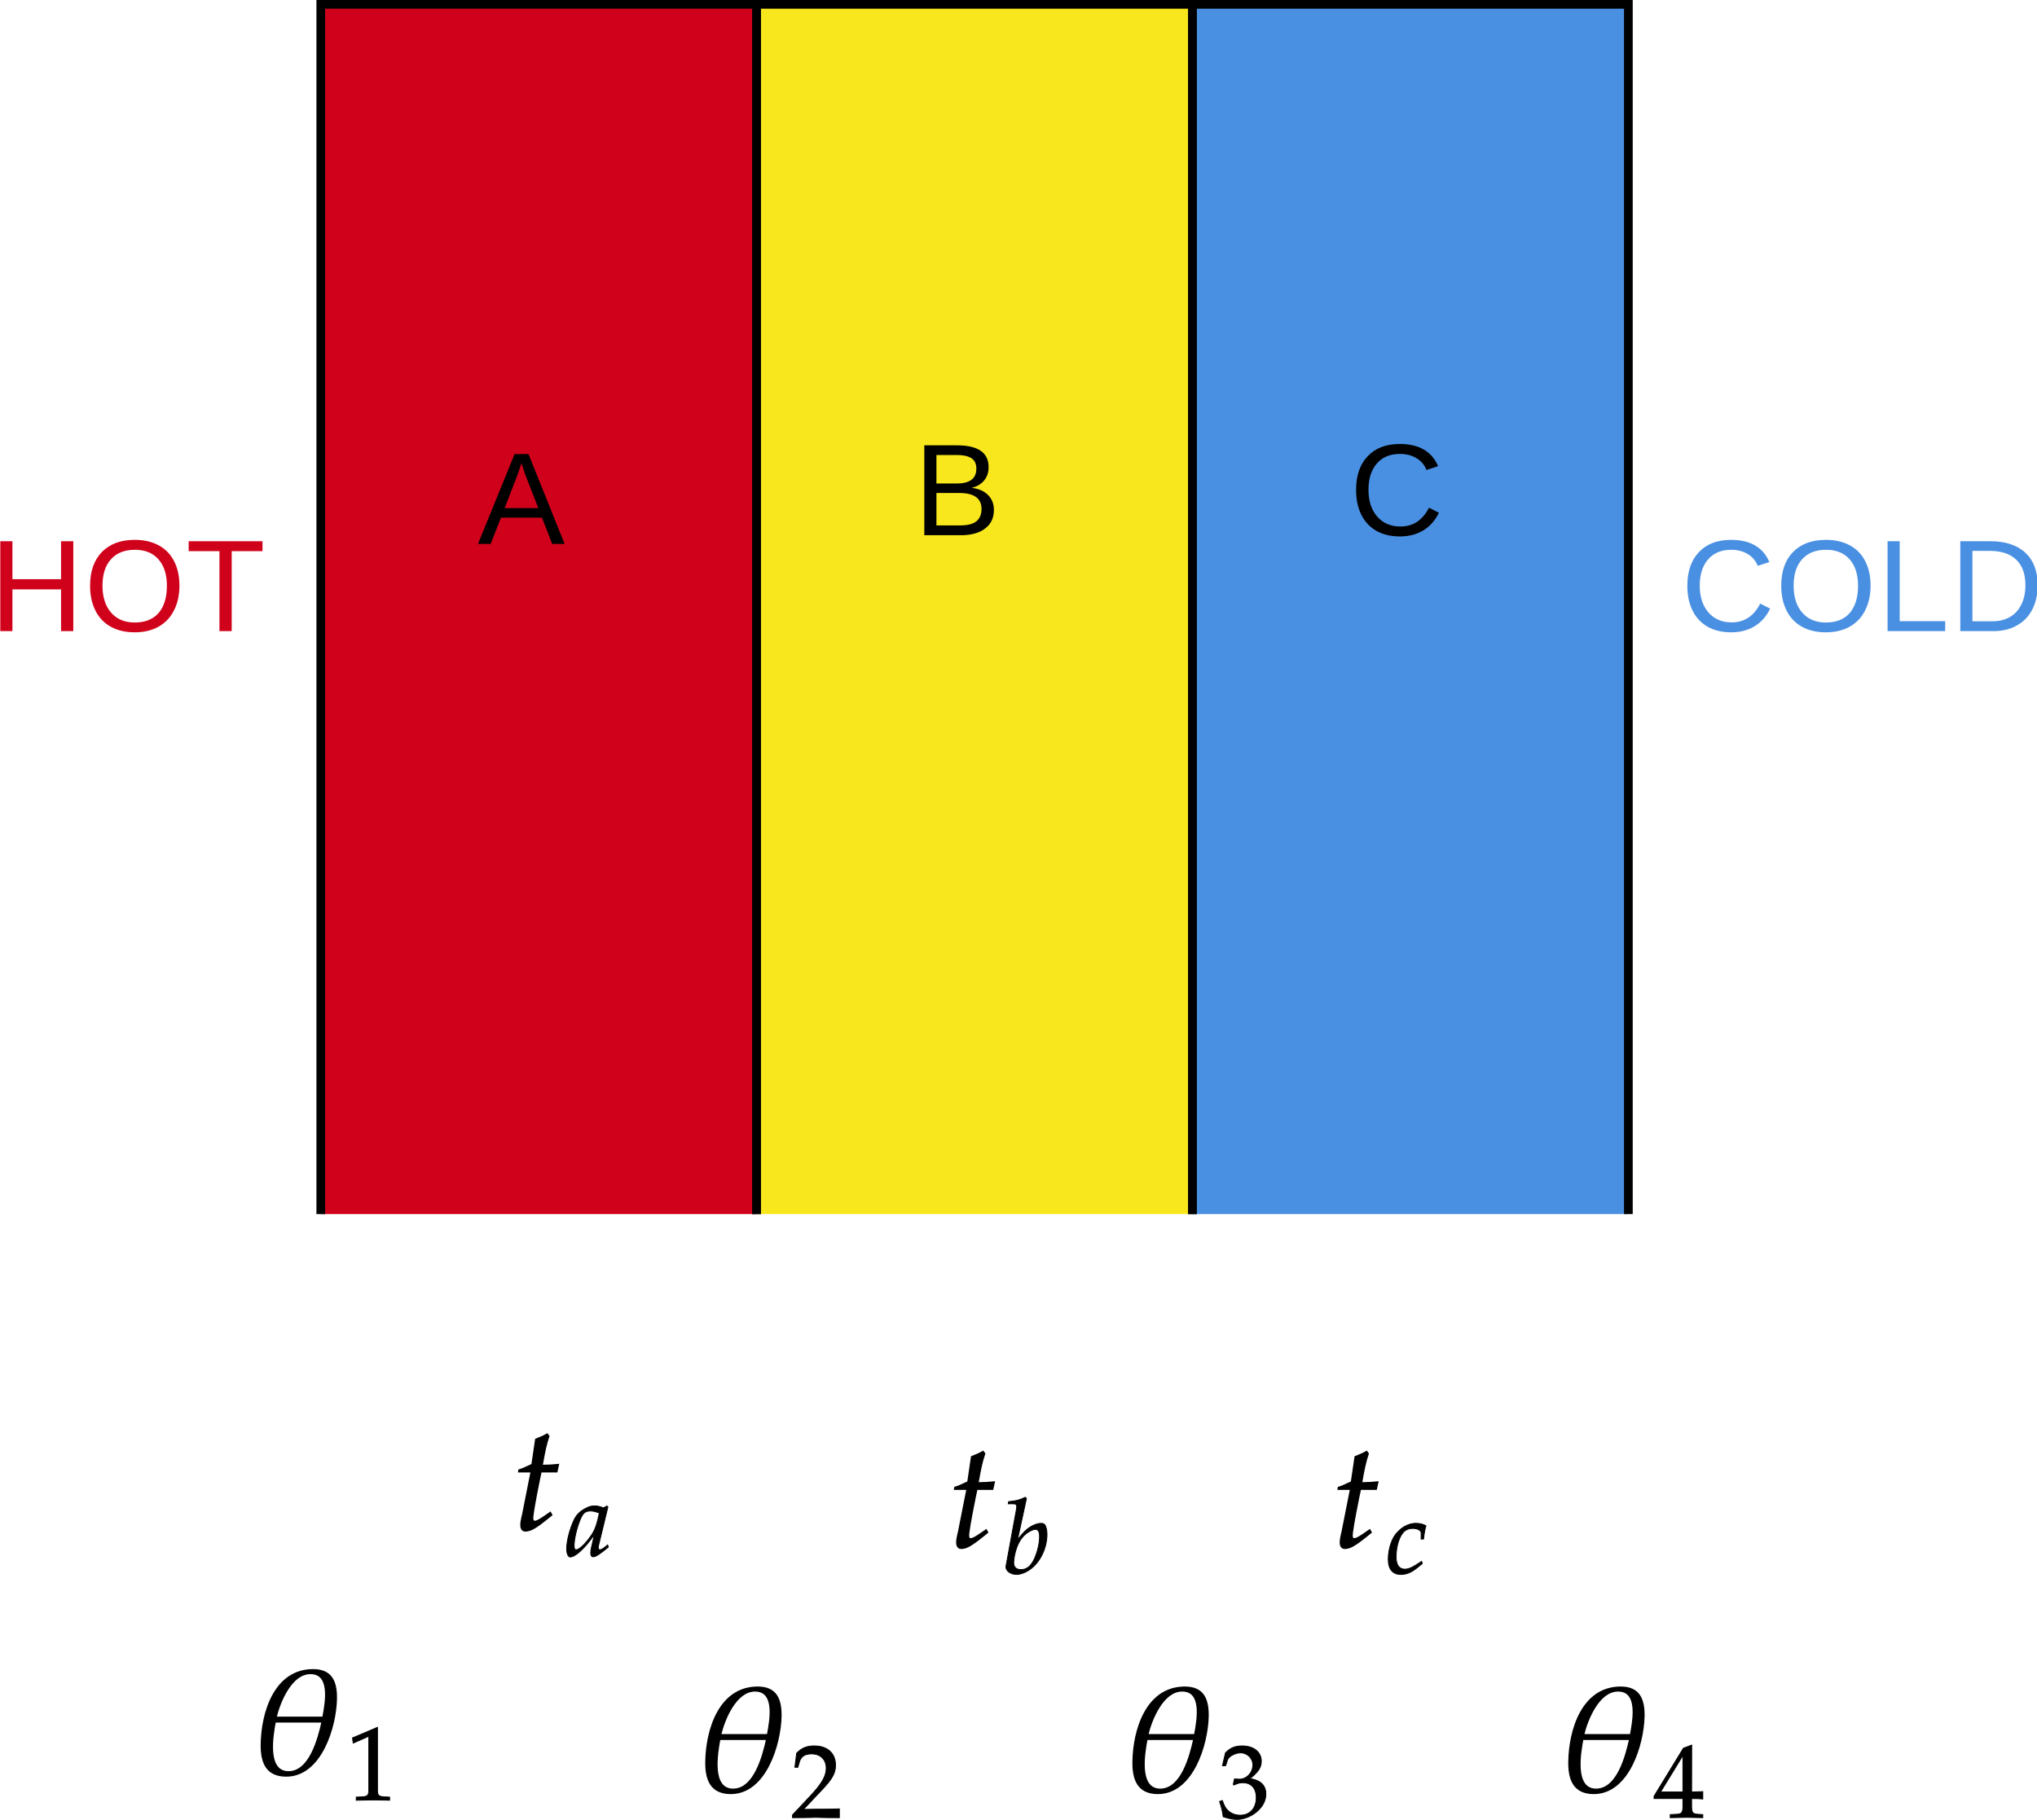
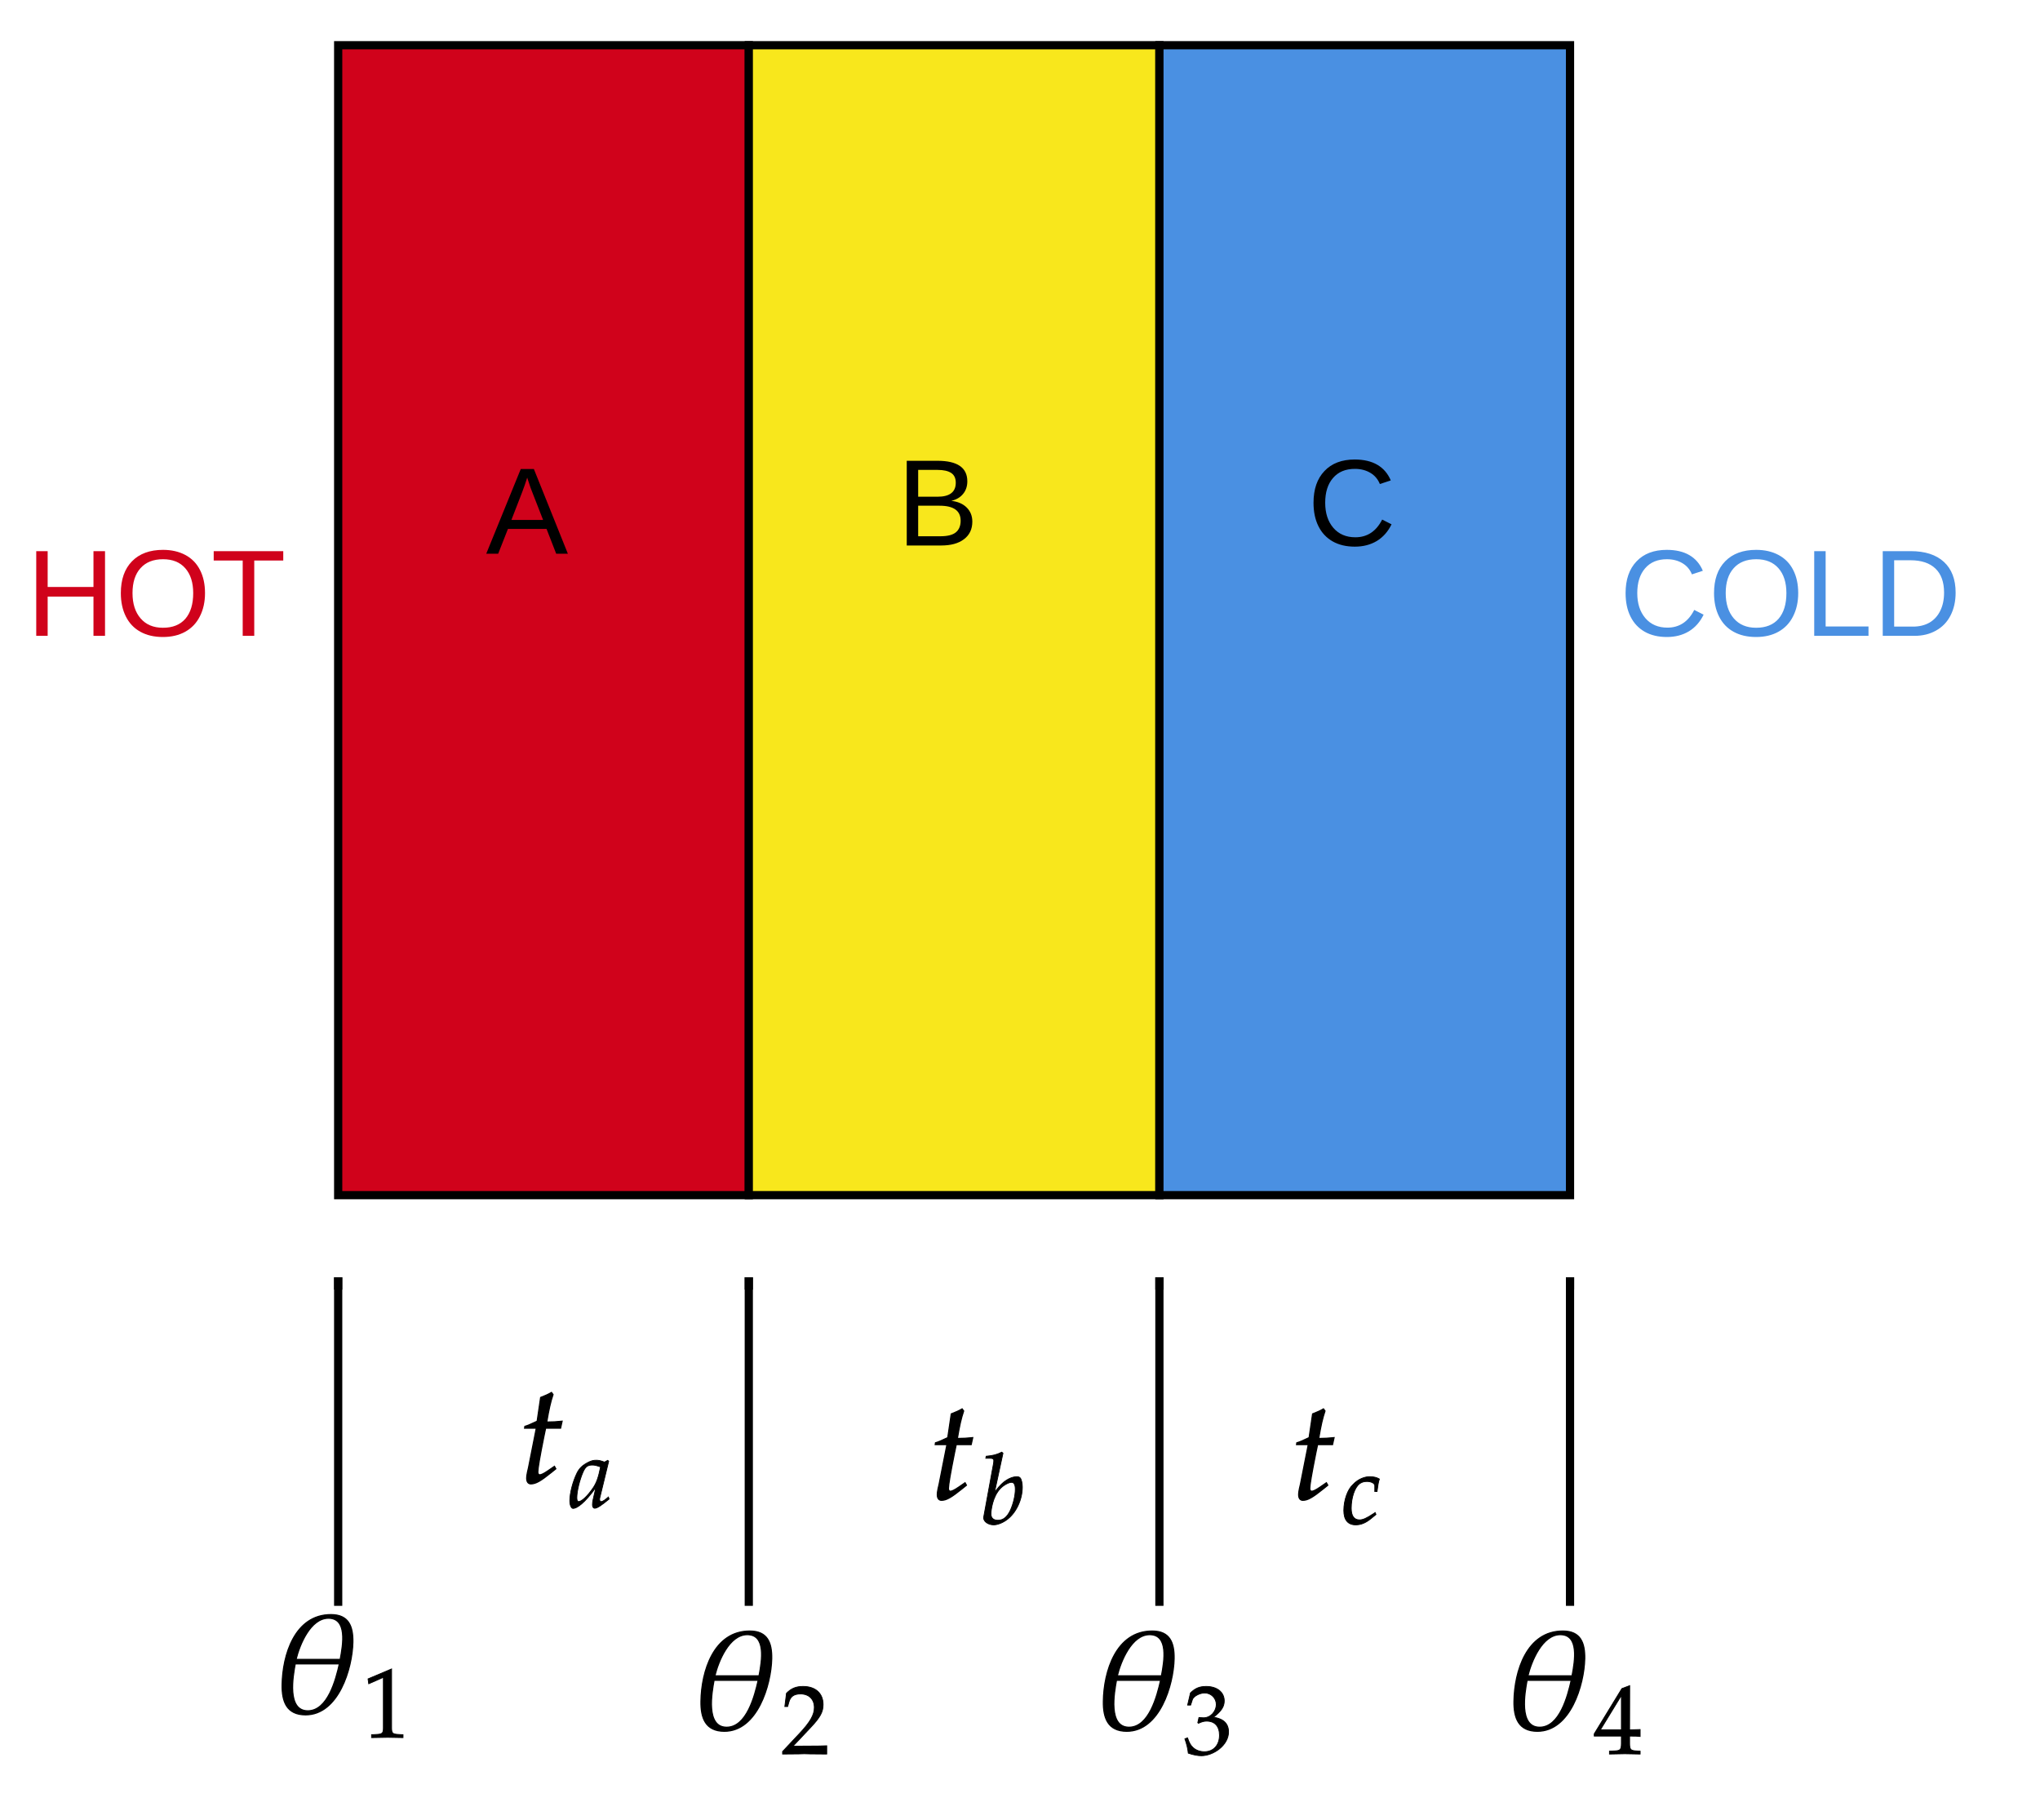
- <svg xmlns="http://www.w3.org/2000/svg" x="0" y="0" width="233.675" height="208.795" style="fill:none" version="1.1" id="svg22674">
+ <svg xmlns="http://www.w3.org/2000/svg" x="0" y="0" width="248.406" height="221.501" style="fill:none" version="1.1" id="svg22674">
  <defs id="defs22678" />
-   <svg version="1.1" id="svg22356" width="100%" height="100%" transform="translate(-13.20117,-69.5)" />
-   <svg class="role-diagram-draw-area" version="1.1" id="svg22434" width="100%" height="100%" transform="translate(-13.20117,-69.5)">
-     <g class="shapes-region" style="fill:none;stroke:#000000" id="g22426">
-       <g class="grouped-shape" id="g22422">
-         <g class="composite-shape" id="g22360">
-           <path class="real" d="m 50,70 h 50 V 210 H 50 Z" style="fill:#d0021b;fill-opacity:1;stroke:#000000;stroke-width:1" id="path22358" />
-         </g>
-         <g class="composite-shape" id="g22364">
-           <path class="real" d="m 100,70 h 50 v 140 h -50 z" style="fill:#f8e71c;fill-opacity:1;stroke:#000000;stroke-width:1" id="path22362" />
-         </g>
-         <g class="composite-shape" id="g22368">
-           <path class="real" d="m 150,70 h 50 v 140 h -50 z" style="fill:#4a90e2;fill-opacity:1;stroke:#000000;stroke-width:1" id="path22366" />
-         </g>
-         <g class="arrow-line" id="g22372">
-           <path class="connection real" stroke-dasharray="none" d="m 50,220 v 40" style="fill:none;fill-opacity:1;stroke:#000000;stroke-width:1" id="path22370" />
-         </g>
-         <g class="arrow-line" id="g22376">
-           <path class="connection real" stroke-dasharray="none" d="m 100,220 v 40" style="fill:none;fill-opacity:1;stroke:#000000;stroke-width:1" id="path22374" />
-         </g>
-         <g class="arrow-line" id="g22380">
-           <path class="connection real" stroke-dasharray="none" d="m 150,220 v 40" style="fill:none;fill-opacity:1;stroke:#000000;stroke-width:1" id="path22378" />
-         </g>
-         <g class="arrow-line" id="g22384">
-           <path class="connection real" stroke-dasharray="none" d="m 200,220 v 40" style="fill:none;fill-opacity:1;stroke:#000000;stroke-width:1" id="path22382" />
-         </g>
-         <g class="arrow-line" id="g22396">
-           <path class="connection real" stroke-dasharray="none" d="M 52,230 H 71 98" style="fill:none;fill-opacity:1;stroke:#000000;stroke-width:1" id="path22386" />
-           <g stroke="#000" transform="rotate(180,50,115)" style="stroke:#000000;stroke-width:1" id="g22390">
-             <path d="M 10.93,-3.29 Q 4.96,-0.45 0,0 4.96,0.45 10.93,3.29" id="path22388" />
-           </g>
-           <g stroke="#000" transform="translate(50,230)" style="stroke:#000000;stroke-width:1" id="g22394">
-             <path d="M 10.93,-3.29 Q 4.96,-0.45 0,0 4.96,0.45 10.93,3.29" id="path22392" />
-           </g>
-         </g>
-         <g class="arrow-line" id="g22408">
-           <path class="connection real" stroke-dasharray="none" d="m 101,230 h 19 27" style="fill:none;fill-opacity:1;stroke:#000000;stroke-width:1" id="path22398" />
-           <g stroke="#000" transform="rotate(180,74.5,115)" style="stroke:#000000;stroke-width:1" id="g22402">
-             <path d="M 10.93,-3.29 Q 4.96,-0.45 0,0 4.96,0.45 10.93,3.29" id="path22400" />
-           </g>
-           <g stroke="#000" transform="translate(99,230)" style="stroke:#000000;stroke-width:1" id="g22406">
-             <path d="M 10.93,-3.29 Q 4.96,-0.45 0,0 4.96,0.45 10.93,3.29" id="path22404" />
-           </g>
-         </g>
-         <g class="arrow-line" id="g22420">
-           <path class="connection real" stroke-dasharray="none" d="m 151,230 h 19 27" style="fill:none;fill-opacity:1;stroke:#000000;stroke-width:1" id="path22410" />
-           <g stroke="#000" transform="rotate(180,99.5,115)" style="stroke:#000000;stroke-width:1" id="g22414">
-             <path d="M 10.93,-3.29 Q 4.96,-0.45 0,0 4.96,0.45 10.93,3.29" id="path22412" />
-           </g>
-           <g stroke="#000" transform="translate(149,230)" style="stroke:#000000;stroke-width:1" id="g22418">
-             <path d="M 10.93,-3.29 Q 4.96,-0.45 0,0 4.96,0.45 10.93,3.29" id="path22416" />
-           </g>
-         </g>
-       </g>
-       <g id="g22424" />
+   <svg version="1.1" id="svg22356" width="100%" height="100%" transform="translate(4.379963,5.005671)" />
+   <g id="g1730" transform="translate(61.14955,-52.65545)">
+     <g id="g1569" transform="translate(-69.97076,-11.83888)" style="fill:none">
+       <svg class="role-diagram-draw-area" version="1.1" id="svg22434" width="100%" height="100%">
+         <g class="shapes-region" style="fill:none;stroke:#000000" id="g22426">
+           <g class="grouped-shape" id="g22422">
+             <g class="composite-shape" id="g22360">
+               <path class="real" d="m 50,70 h 50 V 210 H 50 Z" style="fill:#d0021b;fill-opacity:1;stroke:#000000;stroke-width:1" id="path22358" />
+             </g>
+             <g class="composite-shape" id="g22364">
+               <path class="real" d="m 100,70 h 50 v 140 h -50 z" style="fill:#f8e71c;fill-opacity:1;stroke:#000000;stroke-width:1" id="path22362" />
+             </g>
+             <g class="composite-shape" id="g22368">
+               <path class="real" d="m 150,70 h 50 v 140 h -50 z" style="fill:#4a90e2;fill-opacity:1;stroke:#000000;stroke-width:1" id="path22366" />
+             </g>
+             <g class="arrow-line" id="g22372">
+               <path class="connection real" stroke-dasharray="none" d="m 50,220 v 40" style="fill:none;fill-opacity:1;stroke:#000000;stroke-width:1" id="path22370" />
+             </g>
+             <g class="arrow-line" id="g22376">
+               <path class="connection real" stroke-dasharray="none" d="m 100,220 v 40" style="fill:none;fill-opacity:1;stroke:#000000;stroke-width:1" id="path22374" />
+             </g>
+             <g class="arrow-line" id="g22380">
+               <path class="connection real" stroke-dasharray="none" d="m 150,220 v 40" style="fill:none;fill-opacity:1;stroke:#000000;stroke-width:1" id="path22378" />
+             </g>
+             <g class="arrow-line" id="g22384">
+               <path class="connection real" stroke-dasharray="none" d="m 200,220 v 40" style="fill:none;fill-opacity:1;stroke:#000000;stroke-width:1" id="path22382" />
+             </g>
+             <g class="arrow-line" id="g22396">
+               <path class="connection real" stroke-dasharray="none" d="M 52,230 H 71 98" style="fill:none;fill-opacity:1;stroke:#000000;stroke-width:1" id="path22386" />
+               <g stroke="#000" transform="rotate(180,50,115)" style="stroke:#000000;stroke-width:1" id="g22390">
+                 <path d="M 10.93,-3.29 Q 4.96,-0.45 0,0 4.96,0.45 10.93,3.29" id="path22388" />
+               </g>
+               <g stroke="#000" transform="translate(50,230)" style="stroke:#000000;stroke-width:1" id="g22394">
+                 <path d="M 10.93,-3.29 Q 4.96,-0.45 0,0 4.96,0.45 10.93,3.29" id="path22392" />
+               </g>
+             </g>
+             <g class="arrow-line" id="g22408">
+               <path class="connection real" stroke-dasharray="none" d="m 101,230 h 19 27" style="fill:none;fill-opacity:1;stroke:#000000;stroke-width:1" id="path22398" />
+               <g stroke="#000" transform="rotate(180,74.5,115)" style="stroke:#000000;stroke-width:1" id="g22402">
+                 <path d="M 10.93,-3.29 Q 4.96,-0.45 0,0 4.96,0.45 10.93,3.29" id="path22400" />
+               </g>
+               <g stroke="#000" transform="translate(99,230)" style="stroke:#000000;stroke-width:1" id="g22406">
+                 <path d="M 10.93,-3.29 Q 4.96,-0.45 0,0 4.96,0.45 10.93,3.29" id="path22404" />
+               </g>
+             </g>
+             <g class="arrow-line" id="g22420">
+               <path class="connection real" stroke-dasharray="none" d="m 151,230 h 19 27" style="fill:none;fill-opacity:1;stroke:#000000;stroke-width:1" id="path22410" />
+               <g stroke="#000" transform="rotate(180,99.5,115)" style="stroke:#000000;stroke-width:1" id="g22414">
+                 <path d="M 10.93,-3.29 Q 4.96,-0.45 0,0 4.96,0.45 10.93,3.29" id="path22412" />
+               </g>
+               <g stroke="#000" transform="translate(149,230)" style="stroke:#000000;stroke-width:1" id="g22418">
+                 <path d="M 10.93,-3.29 Q 4.96,-0.45 0,0 4.96,0.45 10.93,3.29" id="path22416" />
+               </g>
+             </g>
+           </g>
+           <g id="g22424" />
+         </g>
+         <g id="g22428" />
+         <g id="g22430" />
+         <g id="g22432" />
+       </svg>
+       <svg width="660" height="346" style="font-family:Asana-Math, Asana" version="1.1" id="svg22672">
+         <g id="g22442">
+           <g id="g22440">
+             <g id="g22438">
+               <text x="68" y="122" style="font-style:normal;font-weight:400;font-size:15px;font-family:Arial, Helvetica, sans-serif;text-decoration:none;text-decoration-line:none;text-decoration-style:solid;text-decoration-color:#000000;dominant-baseline:text-before-edge;white-space:pre;fill:#000000;fill-opacity:1;stroke:none" id="text22436">A</text>
+             </g>
+           </g>
+         </g>
+         <g id="g22450">
+           <g id="g22448">
+             <g id="g22446">
+               <text x="118" y="121" style="font-style:normal;font-weight:400;font-size:15px;font-family:Arial, Helvetica, sans-serif;text-decoration:none;text-decoration-line:none;text-decoration-style:solid;text-decoration-color:#000000;dominant-baseline:text-before-edge;white-space:pre;fill:#000000;fill-opacity:1;stroke:none" id="text22444">B</text>
+             </g>
+           </g>
+         </g>
+         <g id="g22458">
+           <g id="g22456">
+             <g id="g22454">
+               <text x="168" y="121" style="font-style:normal;font-weight:400;font-size:15px;font-family:Arial, Helvetica, sans-serif;text-decoration:none;text-decoration-line:none;text-decoration-style:solid;text-decoration-color:#000000;dominant-baseline:text-before-edge;white-space:pre;fill:#000000;fill-opacity:1;stroke:none" id="text22452">C</text>
+             </g>
+           </g>
+         </g>
+         <g id="g22486">
+           <g id="g22484">
+             <g id="g22482">
+               <g id="g22480">
+                 <g id="g22478">
+                   <g id="g22464">
+                     <g transform="translate(72,245)" id="g22462">
+                       <path transform="scale(0.017,-0.017)" d="M 125,390 69,107 C 68,99 56,61 56,31 56,6 67,-9 86,-9 c 35,0 70,20 148,83 l 31,25 -10,18 -45,-31 C 181,66 161,56 150,56 c -9,0 -14,8 -14,20 0,26 14,107 43,252 l 13,62 h 107 l 11,50 c -38,-4 -72,-6 -110,-6 16,94 27,143 45,197 l -11,15 C 214,634 187,622 156,610 L 131,440 C 87,419 61,408 43,403 l -2,-13 z" stroke="#000000" stroke-opacity="1" stroke-width="8" fill="#000000" fill-opacity="1" id="path22460" />
+                     </g>
+                   </g>
+                   <g id="g22476">
+                     <g id="g22474">
+                       <g id="g22472">
+                         <g id="g22470">
+                           <g transform="translate(78.15625,248.0094)" id="g22468">
+                             <path transform="scale(0.0119,-0.0119)" d="M 271,204 242,77 c -4,-17 -6,-35 -6,-51 0,-22 9,-35 24,-35 23,0 64,26 146,94 l -7,21 C 375,86 346,59 324,59 c -9,0 -15,9 -15,23 0,5 0,8 1,11 l 92,379 -10,9 -33,-18 c -41,15 -58,19 -85,19 -28,0 -48,-5 -75,-18 C 137,433 104,403 79,354 35,265 4,145 4,67 4,23 19,-11 38,-11 c 37,0 117,52 233,215 z m 48,210 C 297,305 278,253 244,201 187,117 126,59 94,59 82,59 76,72 76,99 c 0,64 28,181 63,261 24,55 47,73 95,73 23,0 41,-4 85,-19 z" stroke="#000000" stroke-opacity="1" stroke-width="8" fill="#000000" fill-opacity="1" id="path22466" />
+                           </g>
+                         </g>
+                       </g>
+                     </g>
+                   </g>
+                 </g>
+               </g>
+             </g>
+           </g>
+         </g>
+         <g id="g22514">
+           <g id="g22512">
+             <g id="g22510">
+               <g id="g22508">
+                 <g id="g22506">
+                   <g id="g22492">
+                     <g transform="translate(122,247)" id="g22490">
+                       <path transform="scale(0.017,-0.017)" d="M 125,390 69,107 C 68,99 56,61 56,31 56,6 67,-9 86,-9 c 35,0 70,20 148,83 l 31,25 -10,18 -45,-31 C 181,66 161,56 150,56 c -9,0 -14,8 -14,20 0,26 14,107 43,252 l 13,62 h 107 l 11,50 c -38,-4 -72,-6 -110,-6 16,94 27,143 45,197 l -11,15 C 214,634 187,622 156,610 L 131,440 C 87,419 61,408 43,403 l -2,-13 z" stroke="#000000" stroke-opacity="1" stroke-width="8" fill="#000000" fill-opacity="1" id="path22488" />
+                     </g>
+                   </g>
+                   <g id="g22504">
+                     <g id="g22502">
+                       <g id="g22500">
+                         <g id="g22498">
+                           <g transform="translate(128.1562,250.0094)" id="g22496">
+                             <path transform="scale(0.0119,-0.0119)" d="m 235,722 -12,11 C 171,707 135,698 63,691 l -4,-21 h 48 c 24,0 34,-7 34,-24 0,-7 -1,-18 -2,-24 L 38,71 c -1,-3 -1,-7 -1,-10 0,-39 48,-72 103,-72 37,0 88,19 131,50 96,68 162,205 162,337 0,38 -9,77 -21,92 -7,9 -20,14 -35,14 -24,0 -54,-8 -82,-22 -51,-27 -84,-57 -146,-136 z m 87,-298 c 26,0 39,-23 39,-72 C 361,288 340,202 310,137 277,68 237,36 183,36 c -46,0 -71,23 -71,65 0,34 15,175 96,260 33,34 85,63 114,63 z" stroke="#000000" stroke-opacity="1" stroke-width="8" fill="#000000" fill-opacity="1" id="path22494" />
+                           </g>
+                         </g>
+                       </g>
+                     </g>
+                   </g>
+                 </g>
+               </g>
+             </g>
+           </g>
+         </g>
+         <g id="g22542">
+           <g id="g22540">
+             <g id="g22538">
+               <g id="g22536">
+                 <g id="g22534">
+                   <g id="g22520">
+                     <g transform="translate(166,247)" id="g22518">
+                       <path transform="scale(0.017,-0.017)" d="M 125,390 69,107 C 68,99 56,61 56,31 56,6 67,-9 86,-9 c 35,0 70,20 148,83 l 31,25 -10,18 -45,-31 C 181,66 161,56 150,56 c -9,0 -14,8 -14,20 0,26 14,107 43,252 l 13,62 h 107 l 11,50 c -38,-4 -72,-6 -110,-6 16,94 27,143 45,197 l -11,15 C 214,634 187,622 156,610 L 131,440 C 87,419 61,408 43,403 l -2,-13 z" stroke="#000000" stroke-opacity="1" stroke-width="8" fill="#000000" fill-opacity="1" id="path22516" />
+                     </g>
+                   </g>
+                   <g id="g22532">
+                     <g id="g22530">
+                       <g id="g22528">
+                         <g id="g22526">
+                           <g transform="translate(172.1562,250.0094)" id="g22524">
+                             <path transform="scale(0.0119,-0.0119)" d="m 342,330 h 23 c 8,65 15,102 24,128 -24,15 -59,24 -96,24 C 248,483 175,463 118,400 64,352 25,241 25,136 25,40 67,-11 147,-11 c 54,0 102,20 157,65 l 50,41 -8,20 -15,-10 C 259,57 221,40 186,40 c -56,0 -85,40 -85,119 0,108 35,212 84,250 21,16 45,24 76,24 45,0 81,-19 81,-43 z" stroke="#000000" stroke-opacity="1" stroke-width="8" fill="#000000" fill-opacity="1" id="path22522" />
+                           </g>
+                         </g>
+                       </g>
+                     </g>
+                   </g>
+                 </g>
+               </g>
+             </g>
+           </g>
+         </g>
+         <g id="g22570">
+           <g id="g22568">
+             <g id="g22566">
+               <g id="g22564">
+                 <g id="g22562">
+                   <g id="g22548">
+                     <g transform="translate(42,273)" id="g22546">
+                       <path transform="scale(0.017,-0.017)" d="m 237,-16 c 236,0 335,332 339,520 2,114 -30,198 -157,198 C 159,702 72,412 69,199 67,80 101,-16 237,-16 Z m 164,692 c 135,0 105,-185 84,-295 H 169 c 25,104 103,295 232,295 z M 253,13 C 102,13 147,261 163,349 H 479 C 454,237 396,13 253,13 Z" stroke="#000000" stroke-opacity="1" stroke-width="8" fill="#000000" fill-opacity="1" id="path22544" />
+                     </g>
+                   </g>
+                   <g id="g22560">
+                     <g id="g22558">
+                       <g id="g22556">
+                         <g id="g22554">
+                           <g transform="translate(52.92188,276.0094)" id="g22552">
+                             <path transform="scale(0.0119,-0.0119)" d="m 418,-3 v 30 l -52,3 c -55,3 -65,14 -65,66 V 700 L 60,598 67,548 217,614 V 96 C 217,44 206,33 152,30 L 96,27 V -3 c 154,3 154,3 165,3 31,0 141,-3 157,-3 z" stroke="#000000" stroke-opacity="1" stroke-width="8" fill="#000000" fill-opacity="1" id="path22550" />
+                           </g>
+                         </g>
+                       </g>
+                     </g>
+                   </g>
+                 </g>
+               </g>
+             </g>
+           </g>
+         </g>
+         <g id="g22578">
+           <g id="g22576">
+             <g id="g22574">
+               <text x="12" y="132" style="font-style:normal;font-weight:400;font-size:15px;font-family:Arial, Helvetica, sans-serif;text-decoration:none;text-decoration-line:none;text-decoration-style:solid;text-decoration-color:#000000;dominant-baseline:text-before-edge;white-space:pre;fill:#d0021b;fill-opacity:1;stroke:none" id="text22572">HOT</text>
+             </g>
+           </g>
+         </g>
+         <g id="g22586">
+           <g id="g22584">
+             <g id="g22582">
+               <text x="206" y="132" style="font-style:normal;font-weight:400;font-size:15px;font-family:Arial, Helvetica, sans-serif;text-decoration:none;text-decoration-line:none;text-decoration-style:solid;text-decoration-color:#000000;dominant-baseline:text-before-edge;white-space:pre;fill:#4a90e2;fill-opacity:1;stroke:none" id="text22580">COLD</text>
+             </g>
+           </g>
+         </g>
+         <g id="g22614">
+           <g id="g22612">
+             <g id="g22610">
+               <g id="g22608">
+                 <g id="g22606">
+                   <g id="g22592">
+                     <g transform="translate(93,275)" id="g22590">
+                       <path transform="scale(0.017,-0.017)" d="m 237,-16 c 236,0 335,332 339,520 2,114 -30,198 -157,198 C 159,702 72,412 69,199 67,80 101,-16 237,-16 Z m 164,692 c 135,0 105,-185 84,-295 H 169 c 25,104 103,295 232,295 z M 253,13 C 102,13 147,261 163,349 H 479 C 454,237 396,13 253,13 Z" stroke="#000000" stroke-opacity="1" stroke-width="8" fill="#000000" fill-opacity="1" id="path22588" />
+                     </g>
+                   </g>
+                   <g id="g22604">
+                     <g id="g22602">
+                       <g id="g22600">
+                         <g id="g22598">
+                           <g transform="translate(103.9219,278.0094)" id="g22596">
+                             <path transform="scale(0.0119,-0.0119)" d="M 16,23 V -3 c 187,0 187,3 223,3 36,0 36,-3 229,-3 V 82 C 353,77 307,81 122,77 l 182,193 c 97,103 127,158 127,233 0,115 -78,186 -205,186 -72,0 -121,-20 -170,-70 L 39,483 h 29 l 13,46 c 16,58 52,83 119,83 86,0 141,-54 141,-139 0,-75 -42,-149 -155,-269 z" stroke="#000000" stroke-opacity="1" stroke-width="8" fill="#000000" fill-opacity="1" id="path22594" />
+                           </g>
+                         </g>
+                       </g>
+                     </g>
+                   </g>
+                 </g>
+               </g>
+             </g>
+           </g>
+         </g>
+         <g id="g22642">
+           <g id="g22640">
+             <g id="g22638">
+               <g id="g22636">
+                 <g id="g22634">
+                   <g id="g22620">
+                     <g transform="translate(142,275)" id="g22618">
+                       <path transform="scale(0.017,-0.017)" d="m 237,-16 c 236,0 335,332 339,520 2,114 -30,198 -157,198 C 159,702 72,412 69,199 67,80 101,-16 237,-16 Z m 164,692 c 135,0 105,-185 84,-295 H 169 c 25,104 103,295 232,295 z M 253,13 C 102,13 147,261 163,349 H 479 C 454,237 396,13 253,13 Z" stroke="#000000" stroke-opacity="1" stroke-width="8" fill="#000000" fill-opacity="1" id="path22616" />
+                     </g>
+                   </g>
+                   <g id="g22632">
+                     <g id="g22630">
+                       <g id="g22628">
+                         <g id="g22626">
+                           <g transform="translate(152.9219,278.0094)" id="g22624">
+                             <path transform="scale(0.0119,-0.0119)" d="m 462,224 c 0,121 -107,142 -154,150 80,62 110,108 110,167 0,89 -74,148 -185,148 -68,0 -113,-19 -161,-67 L 43,498 h 31 l 18,56 c 11,34 74,68 126,68 65,0 118,-53 118,-116 0,-75 -59,-138 -130,-138 -8,0 -19,1 -32,2 l -15,1 -12,-53 7,-6 c 38,17 57,22 84,22 83,0 131,-53 131,-144 C 369,88 308,21 215,21 169,21 128,36 98,64 74,86 61,109 42,163 L 15,153 C 36,92 44,56 50,6 c 53,-18 97,-26 134,-26 123,0 278,107 278,244 z" stroke="#000000" stroke-opacity="1" stroke-width="8" fill="#000000" fill-opacity="1" id="path22622" />
+                           </g>
+                         </g>
+                       </g>
+                     </g>
+                   </g>
+                 </g>
+               </g>
+             </g>
+           </g>
+         </g>
+         <g id="g22670">
+           <g id="g22668">
+             <g id="g22666">
+               <g id="g22664">
+                 <g id="g22662">
+                   <g id="g22648">
+                     <g transform="translate(192,275)" id="g22646">
+                       <path transform="scale(0.017,-0.017)" d="m 237,-16 c 236,0 335,332 339,520 2,114 -30,198 -157,198 C 159,702 72,412 69,199 67,80 101,-16 237,-16 Z m 164,692 c 135,0 105,-185 84,-295 H 169 c 25,104 103,295 232,295 z M 253,13 C 102,13 147,261 163,349 H 479 C 454,237 396,13 253,13 Z" stroke="#000000" stroke-opacity="1" stroke-width="8" fill="#000000" fill-opacity="1" id="path22644" />
+                     </g>
+                   </g>
+                   <g id="g22660">
+                     <g id="g22658">
+                       <g id="g22656">
+                         <g id="g22654">
+                           <g transform="translate(202.9219,278.0094)" id="g22652">
+                             <path transform="scale(0.0119,-0.0119)" d="M 280,181 V 106 C 280,46 269,32 220,30 L 158,27 V -3 c 133,3 133,3 157,3 24,0 24,0 157,-3 v 30 l -48,3 c -49,3 -60,16 -60,76 v 75 c 59,0 80,-1 108,-4 v 71 L 364,245 365,697 285,667 2,204 v -23 z m 0,64 H 65 l 215,352 z" stroke="#000000" stroke-opacity="1" stroke-width="8" fill="#000000" fill-opacity="1" id="path22650" />
+                           </g>
+                         </g>
+                       </g>
+                     </g>
+                   </g>
+                 </g>
+               </g>
+             </g>
+           </g>
+         </g>
+       </svg>
    </g>
-     <g id="g22428" />
-     <g id="g22430" />
-     <g id="g22432" />
-   </svg>
-   <svg width="660" height="346" style="font-family:Asana-Math, Asana" version="1.1" id="svg22672" transform="translate(-13.20117,-69.5)">
-     <g id="g22442">
-       <g id="g22440">
-         <g id="g22438">
-           <text x="68" y="122" style="font-style:normal;font-weight:400;font-size:15px;font-family:Arial, Helvetica, sans-serif;text-decoration:none;text-decoration-line:none;text-decoration-style:solid;text-decoration-color:#000000;dominant-baseline:text-before-edge;white-space:pre;fill:#000000;fill-opacity:1;stroke:none" id="text22436">A</text>
-         </g>
-       </g>
-     </g>
-     <g id="g22450">
-       <g id="g22448">
-         <g id="g22446">
-           <text x="118" y="121" style="font-style:normal;font-weight:400;font-size:15px;font-family:Arial, Helvetica, sans-serif;text-decoration:none;text-decoration-line:none;text-decoration-style:solid;text-decoration-color:#000000;dominant-baseline:text-before-edge;white-space:pre;fill:#000000;fill-opacity:1;stroke:none" id="text22444">B</text>
-         </g>
-       </g>
-     </g>
-     <g id="g22458">
-       <g id="g22456">
-         <g id="g22454">
-           <text x="168" y="121" style="font-style:normal;font-weight:400;font-size:15px;font-family:Arial, Helvetica, sans-serif;text-decoration:none;text-decoration-line:none;text-decoration-style:solid;text-decoration-color:#000000;dominant-baseline:text-before-edge;white-space:pre;fill:#000000;fill-opacity:1;stroke:none" id="text22452">C</text>
-         </g>
-       </g>
-     </g>
-     <g id="g22486">
-       <g id="g22484">
-         <g id="g22482">
-           <g id="g22480">
-             <g id="g22478">
-               <g id="g22464">
-                 <g transform="translate(72,245)" id="g22462">
-                   <path transform="scale(0.017,-0.017)" d="M 125,390 69,107 C 68,99 56,61 56,31 56,6 67,-9 86,-9 c 35,0 70,20 148,83 l 31,25 -10,18 -45,-31 C 181,66 161,56 150,56 c -9,0 -14,8 -14,20 0,26 14,107 43,252 l 13,62 h 107 l 11,50 c -38,-4 -72,-6 -110,-6 16,94 27,143 45,197 l -11,15 C 214,634 187,622 156,610 L 131,440 C 87,419 61,408 43,403 l -2,-13 z" stroke="#000000" stroke-opacity="1" stroke-width="8" fill="#000000" fill-opacity="1" id="path22460" />
-                 </g>
-               </g>
-               <g id="g22476">
-                 <g id="g22474">
-                   <g id="g22472">
-                     <g id="g22470">
-                       <g transform="translate(78.15625,248.0094)" id="g22468">
-                         <path transform="scale(0.0119,-0.0119)" d="M 271,204 242,77 c -4,-17 -6,-35 -6,-51 0,-22 9,-35 24,-35 23,0 64,26 146,94 l -7,21 C 375,86 346,59 324,59 c -9,0 -15,9 -15,23 0,5 0,8 1,11 l 92,379 -10,9 -33,-18 c -41,15 -58,19 -85,19 -28,0 -48,-5 -75,-18 C 137,433 104,403 79,354 35,265 4,145 4,67 4,23 19,-11 38,-11 c 37,0 117,52 233,215 z m 48,210 C 297,305 278,253 244,201 187,117 126,59 94,59 82,59 76,72 76,99 c 0,64 28,181 63,261 24,55 47,73 95,73 23,0 41,-4 85,-19 z" stroke="#000000" stroke-opacity="1" stroke-width="8" fill="#000000" fill-opacity="1" id="path22466" />
-                       </g>
-                     </g>
-                   </g>
-                 </g>
-               </g>
-             </g>
-           </g>
-         </g>
-       </g>
-     </g>
-     <g id="g22514">
-       <g id="g22512">
-         <g id="g22510">
-           <g id="g22508">
-             <g id="g22506">
-               <g id="g22492">
-                 <g transform="translate(122,247)" id="g22490">
-                   <path transform="scale(0.017,-0.017)" d="M 125,390 69,107 C 68,99 56,61 56,31 56,6 67,-9 86,-9 c 35,0 70,20 148,83 l 31,25 -10,18 -45,-31 C 181,66 161,56 150,56 c -9,0 -14,8 -14,20 0,26 14,107 43,252 l 13,62 h 107 l 11,50 c -38,-4 -72,-6 -110,-6 16,94 27,143 45,197 l -11,15 C 214,634 187,622 156,610 L 131,440 C 87,419 61,408 43,403 l -2,-13 z" stroke="#000000" stroke-opacity="1" stroke-width="8" fill="#000000" fill-opacity="1" id="path22488" />
-                 </g>
-               </g>
-               <g id="g22504">
-                 <g id="g22502">
-                   <g id="g22500">
-                     <g id="g22498">
-                       <g transform="translate(128.1562,250.0094)" id="g22496">
-                         <path transform="scale(0.0119,-0.0119)" d="m 235,722 -12,11 C 171,707 135,698 63,691 l -4,-21 h 48 c 24,0 34,-7 34,-24 0,-7 -1,-18 -2,-24 L 38,71 c -1,-3 -1,-7 -1,-10 0,-39 48,-72 103,-72 37,0 88,19 131,50 96,68 162,205 162,337 0,38 -9,77 -21,92 -7,9 -20,14 -35,14 -24,0 -54,-8 -82,-22 -51,-27 -84,-57 -146,-136 z m 87,-298 c 26,0 39,-23 39,-72 C 361,288 340,202 310,137 277,68 237,36 183,36 c -46,0 -71,23 -71,65 0,34 15,175 96,260 33,34 85,63 114,63 z" stroke="#000000" stroke-opacity="1" stroke-width="8" fill="#000000" fill-opacity="1" id="path22494" />
-                       </g>
-                     </g>
-                   </g>
-                 </g>
-               </g>
-             </g>
-           </g>
-         </g>
-       </g>
-     </g>
-     <g id="g22542">
-       <g id="g22540">
-         <g id="g22538">
-           <g id="g22536">
-             <g id="g22534">
-               <g id="g22520">
-                 <g transform="translate(166,247)" id="g22518">
-                   <path transform="scale(0.017,-0.017)" d="M 125,390 69,107 C 68,99 56,61 56,31 56,6 67,-9 86,-9 c 35,0 70,20 148,83 l 31,25 -10,18 -45,-31 C 181,66 161,56 150,56 c -9,0 -14,8 -14,20 0,26 14,107 43,252 l 13,62 h 107 l 11,50 c -38,-4 -72,-6 -110,-6 16,94 27,143 45,197 l -11,15 C 214,634 187,622 156,610 L 131,440 C 87,419 61,408 43,403 l -2,-13 z" stroke="#000000" stroke-opacity="1" stroke-width="8" fill="#000000" fill-opacity="1" id="path22516" />
-                 </g>
-               </g>
-               <g id="g22532">
-                 <g id="g22530">
-                   <g id="g22528">
-                     <g id="g22526">
-                       <g transform="translate(172.1562,250.0094)" id="g22524">
-                         <path transform="scale(0.0119,-0.0119)" d="m 342,330 h 23 c 8,65 15,102 24,128 -24,15 -59,24 -96,24 C 248,483 175,463 118,400 64,352 25,241 25,136 25,40 67,-11 147,-11 c 54,0 102,20 157,65 l 50,41 -8,20 -15,-10 C 259,57 221,40 186,40 c -56,0 -85,40 -85,119 0,108 35,212 84,250 21,16 45,24 76,24 45,0 81,-19 81,-43 z" stroke="#000000" stroke-opacity="1" stroke-width="8" fill="#000000" fill-opacity="1" id="path22522" />
-                       </g>
-                     </g>
-                   </g>
-                 </g>
-               </g>
-             </g>
-           </g>
-         </g>
-       </g>
-     </g>
-     <g id="g22570">
-       <g id="g22568">
-         <g id="g22566">
-           <g id="g22564">
-             <g id="g22562">
-               <g id="g22548">
-                 <g transform="translate(42,273)" id="g22546">
-                   <path transform="scale(0.017,-0.017)" d="m 237,-16 c 236,0 335,332 339,520 2,114 -30,198 -157,198 C 159,702 72,412 69,199 67,80 101,-16 237,-16 Z m 164,692 c 135,0 105,-185 84,-295 H 169 c 25,104 103,295 232,295 z M 253,13 C 102,13 147,261 163,349 H 479 C 454,237 396,13 253,13 Z" stroke="#000000" stroke-opacity="1" stroke-width="8" fill="#000000" fill-opacity="1" id="path22544" />
-                 </g>
-               </g>
-               <g id="g22560">
-                 <g id="g22558">
-                   <g id="g22556">
-                     <g id="g22554">
-                       <g transform="translate(52.92188,276.0094)" id="g22552">
-                         <path transform="scale(0.0119,-0.0119)" d="m 418,-3 v 30 l -52,3 c -55,3 -65,14 -65,66 V 700 L 60,598 67,548 217,614 V 96 C 217,44 206,33 152,30 L 96,27 V -3 c 154,3 154,3 165,3 31,0 141,-3 157,-3 z" stroke="#000000" stroke-opacity="1" stroke-width="8" fill="#000000" fill-opacity="1" id="path22550" />
-                       </g>
-                     </g>
-                   </g>
-                 </g>
-               </g>
-             </g>
-           </g>
-         </g>
-       </g>
-     </g>
-     <g id="g22578">
-       <g id="g22576">
-         <g id="g22574">
-           <text x="12" y="132" style="font-style:normal;font-weight:400;font-size:15px;font-family:Arial, Helvetica, sans-serif;text-decoration:none;text-decoration-line:none;text-decoration-style:solid;text-decoration-color:#000000;dominant-baseline:text-before-edge;white-space:pre;fill:#d0021b;fill-opacity:1;stroke:none" id="text22572">HOT</text>
-         </g>
-       </g>
-     </g>
-     <g id="g22586">
-       <g id="g22584">
-         <g id="g22582">
-           <text x="206" y="132" style="font-style:normal;font-weight:400;font-size:15px;font-family:Arial, Helvetica, sans-serif;text-decoration:none;text-decoration-line:none;text-decoration-style:solid;text-decoration-color:#000000;dominant-baseline:text-before-edge;white-space:pre;fill:#4a90e2;fill-opacity:1;stroke:none" id="text22580">COLD</text>
-         </g>
-       </g>
-     </g>
-     <g id="g22614">
-       <g id="g22612">
-         <g id="g22610">
-           <g id="g22608">
-             <g id="g22606">
-               <g id="g22592">
-                 <g transform="translate(93,275)" id="g22590">
-                   <path transform="scale(0.017,-0.017)" d="m 237,-16 c 236,0 335,332 339,520 2,114 -30,198 -157,198 C 159,702 72,412 69,199 67,80 101,-16 237,-16 Z m 164,692 c 135,0 105,-185 84,-295 H 169 c 25,104 103,295 232,295 z M 253,13 C 102,13 147,261 163,349 H 479 C 454,237 396,13 253,13 Z" stroke="#000000" stroke-opacity="1" stroke-width="8" fill="#000000" fill-opacity="1" id="path22588" />
-                 </g>
-               </g>
-               <g id="g22604">
-                 <g id="g22602">
-                   <g id="g22600">
-                     <g id="g22598">
-                       <g transform="translate(103.9219,278.0094)" id="g22596">
-                         <path transform="scale(0.0119,-0.0119)" d="M 16,23 V -3 c 187,0 187,3 223,3 36,0 36,-3 229,-3 V 82 C 353,77 307,81 122,77 l 182,193 c 97,103 127,158 127,233 0,115 -78,186 -205,186 -72,0 -121,-20 -170,-70 L 39,483 h 29 l 13,46 c 16,58 52,83 119,83 86,0 141,-54 141,-139 0,-75 -42,-149 -155,-269 z" stroke="#000000" stroke-opacity="1" stroke-width="8" fill="#000000" fill-opacity="1" id="path22594" />
-                       </g>
-                     </g>
-                   </g>
-                 </g>
-               </g>
-             </g>
-           </g>
-         </g>
-       </g>
-     </g>
-     <g id="g22642">
-       <g id="g22640">
-         <g id="g22638">
-           <g id="g22636">
-             <g id="g22634">
-               <g id="g22620">
-                 <g transform="translate(142,275)" id="g22618">
-                   <path transform="scale(0.017,-0.017)" d="m 237,-16 c 236,0 335,332 339,520 2,114 -30,198 -157,198 C 159,702 72,412 69,199 67,80 101,-16 237,-16 Z m 164,692 c 135,0 105,-185 84,-295 H 169 c 25,104 103,295 232,295 z M 253,13 C 102,13 147,261 163,349 H 479 C 454,237 396,13 253,13 Z" stroke="#000000" stroke-opacity="1" stroke-width="8" fill="#000000" fill-opacity="1" id="path22616" />
-                 </g>
-               </g>
-               <g id="g22632">
-                 <g id="g22630">
-                   <g id="g22628">
-                     <g id="g22626">
-                       <g transform="translate(152.9219,278.0094)" id="g22624">
-                         <path transform="scale(0.0119,-0.0119)" d="m 462,224 c 0,121 -107,142 -154,150 80,62 110,108 110,167 0,89 -74,148 -185,148 -68,0 -113,-19 -161,-67 L 43,498 h 31 l 18,56 c 11,34 74,68 126,68 65,0 118,-53 118,-116 0,-75 -59,-138 -130,-138 -8,0 -19,1 -32,2 l -15,1 -12,-53 7,-6 c 38,17 57,22 84,22 83,0 131,-53 131,-144 C 369,88 308,21 215,21 169,21 128,36 98,64 74,86 61,109 42,163 L 15,153 C 36,92 44,56 50,6 c 53,-18 97,-26 134,-26 123,0 278,107 278,244 z" stroke="#000000" stroke-opacity="1" stroke-width="8" fill="#000000" fill-opacity="1" id="path22622" />
-                       </g>
-                     </g>
-                   </g>
-                 </g>
-               </g>
-             </g>
-           </g>
-         </g>
-       </g>
-     </g>
-     <g id="g22670">
-       <g id="g22668">
-         <g id="g22666">
-           <g id="g22664">
-             <g id="g22662">
-               <g id="g22648">
-                 <g transform="translate(192,275)" id="g22646">
-                   <path transform="scale(0.017,-0.017)" d="m 237,-16 c 236,0 335,332 339,520 2,114 -30,198 -157,198 C 159,702 72,412 69,199 67,80 101,-16 237,-16 Z m 164,692 c 135,0 105,-185 84,-295 H 169 c 25,104 103,295 232,295 z M 253,13 C 102,13 147,261 163,349 H 479 C 454,237 396,13 253,13 Z" stroke="#000000" stroke-opacity="1" stroke-width="8" fill="#000000" fill-opacity="1" id="path22644" />
-                 </g>
-               </g>
-               <g id="g22660">
-                 <g id="g22658">
-                   <g id="g22656">
-                     <g id="g22654">
-                       <g transform="translate(202.9219,278.0094)" id="g22652">
-                         <path transform="scale(0.0119,-0.0119)" d="M 280,181 V 106 C 280,46 269,32 220,30 L 158,27 V -3 c 133,3 133,3 157,3 24,0 24,0 157,-3 v 30 l -48,3 c -49,3 -60,16 -60,76 v 75 c 59,0 80,-1 108,-4 v 71 L 364,245 365,697 285,667 2,204 v -23 z m 0,64 H 65 l 215,352 z" stroke="#000000" stroke-opacity="1" stroke-width="8" fill="#000000" fill-opacity="1" id="path22650" />
-                       </g>
-                     </g>
-                   </g>
-                 </g>
-               </g>
-             </g>
-           </g>
-         </g>
-       </g>
-     </g>
-   </svg>
+     <rect style="fill:none;stroke:none" id="rect188" width="248.406" height="221.501" x="-61.15" y="52.655" />
+     <path style="fill:none;stroke:#000000;stroke-width:1px;stroke-linecap:butt;stroke-linejoin:miter;stroke-opacity:1" d="m -19.971,208.161 v 40" id="path1531" />
+     <path style="fill:none;stroke:#000000;stroke-width:1px;stroke-linecap:butt;stroke-linejoin:miter;stroke-opacity:1" d="m 30.029,208.161 v 40" id="path1533" />
+     <path style="fill:none;stroke:#000000;stroke-width:1px;stroke-linecap:butt;stroke-linejoin:miter;stroke-opacity:1" d="m 80.029,208.161 v 40" id="path1535" />
+     <path style="fill:none;stroke:#000000;stroke-width:1px;stroke-linecap:butt;stroke-linejoin:miter;stroke-opacity:1" d="m 130.029,208.161 v 40" id="path1537" />
+   </g>
</svg>
